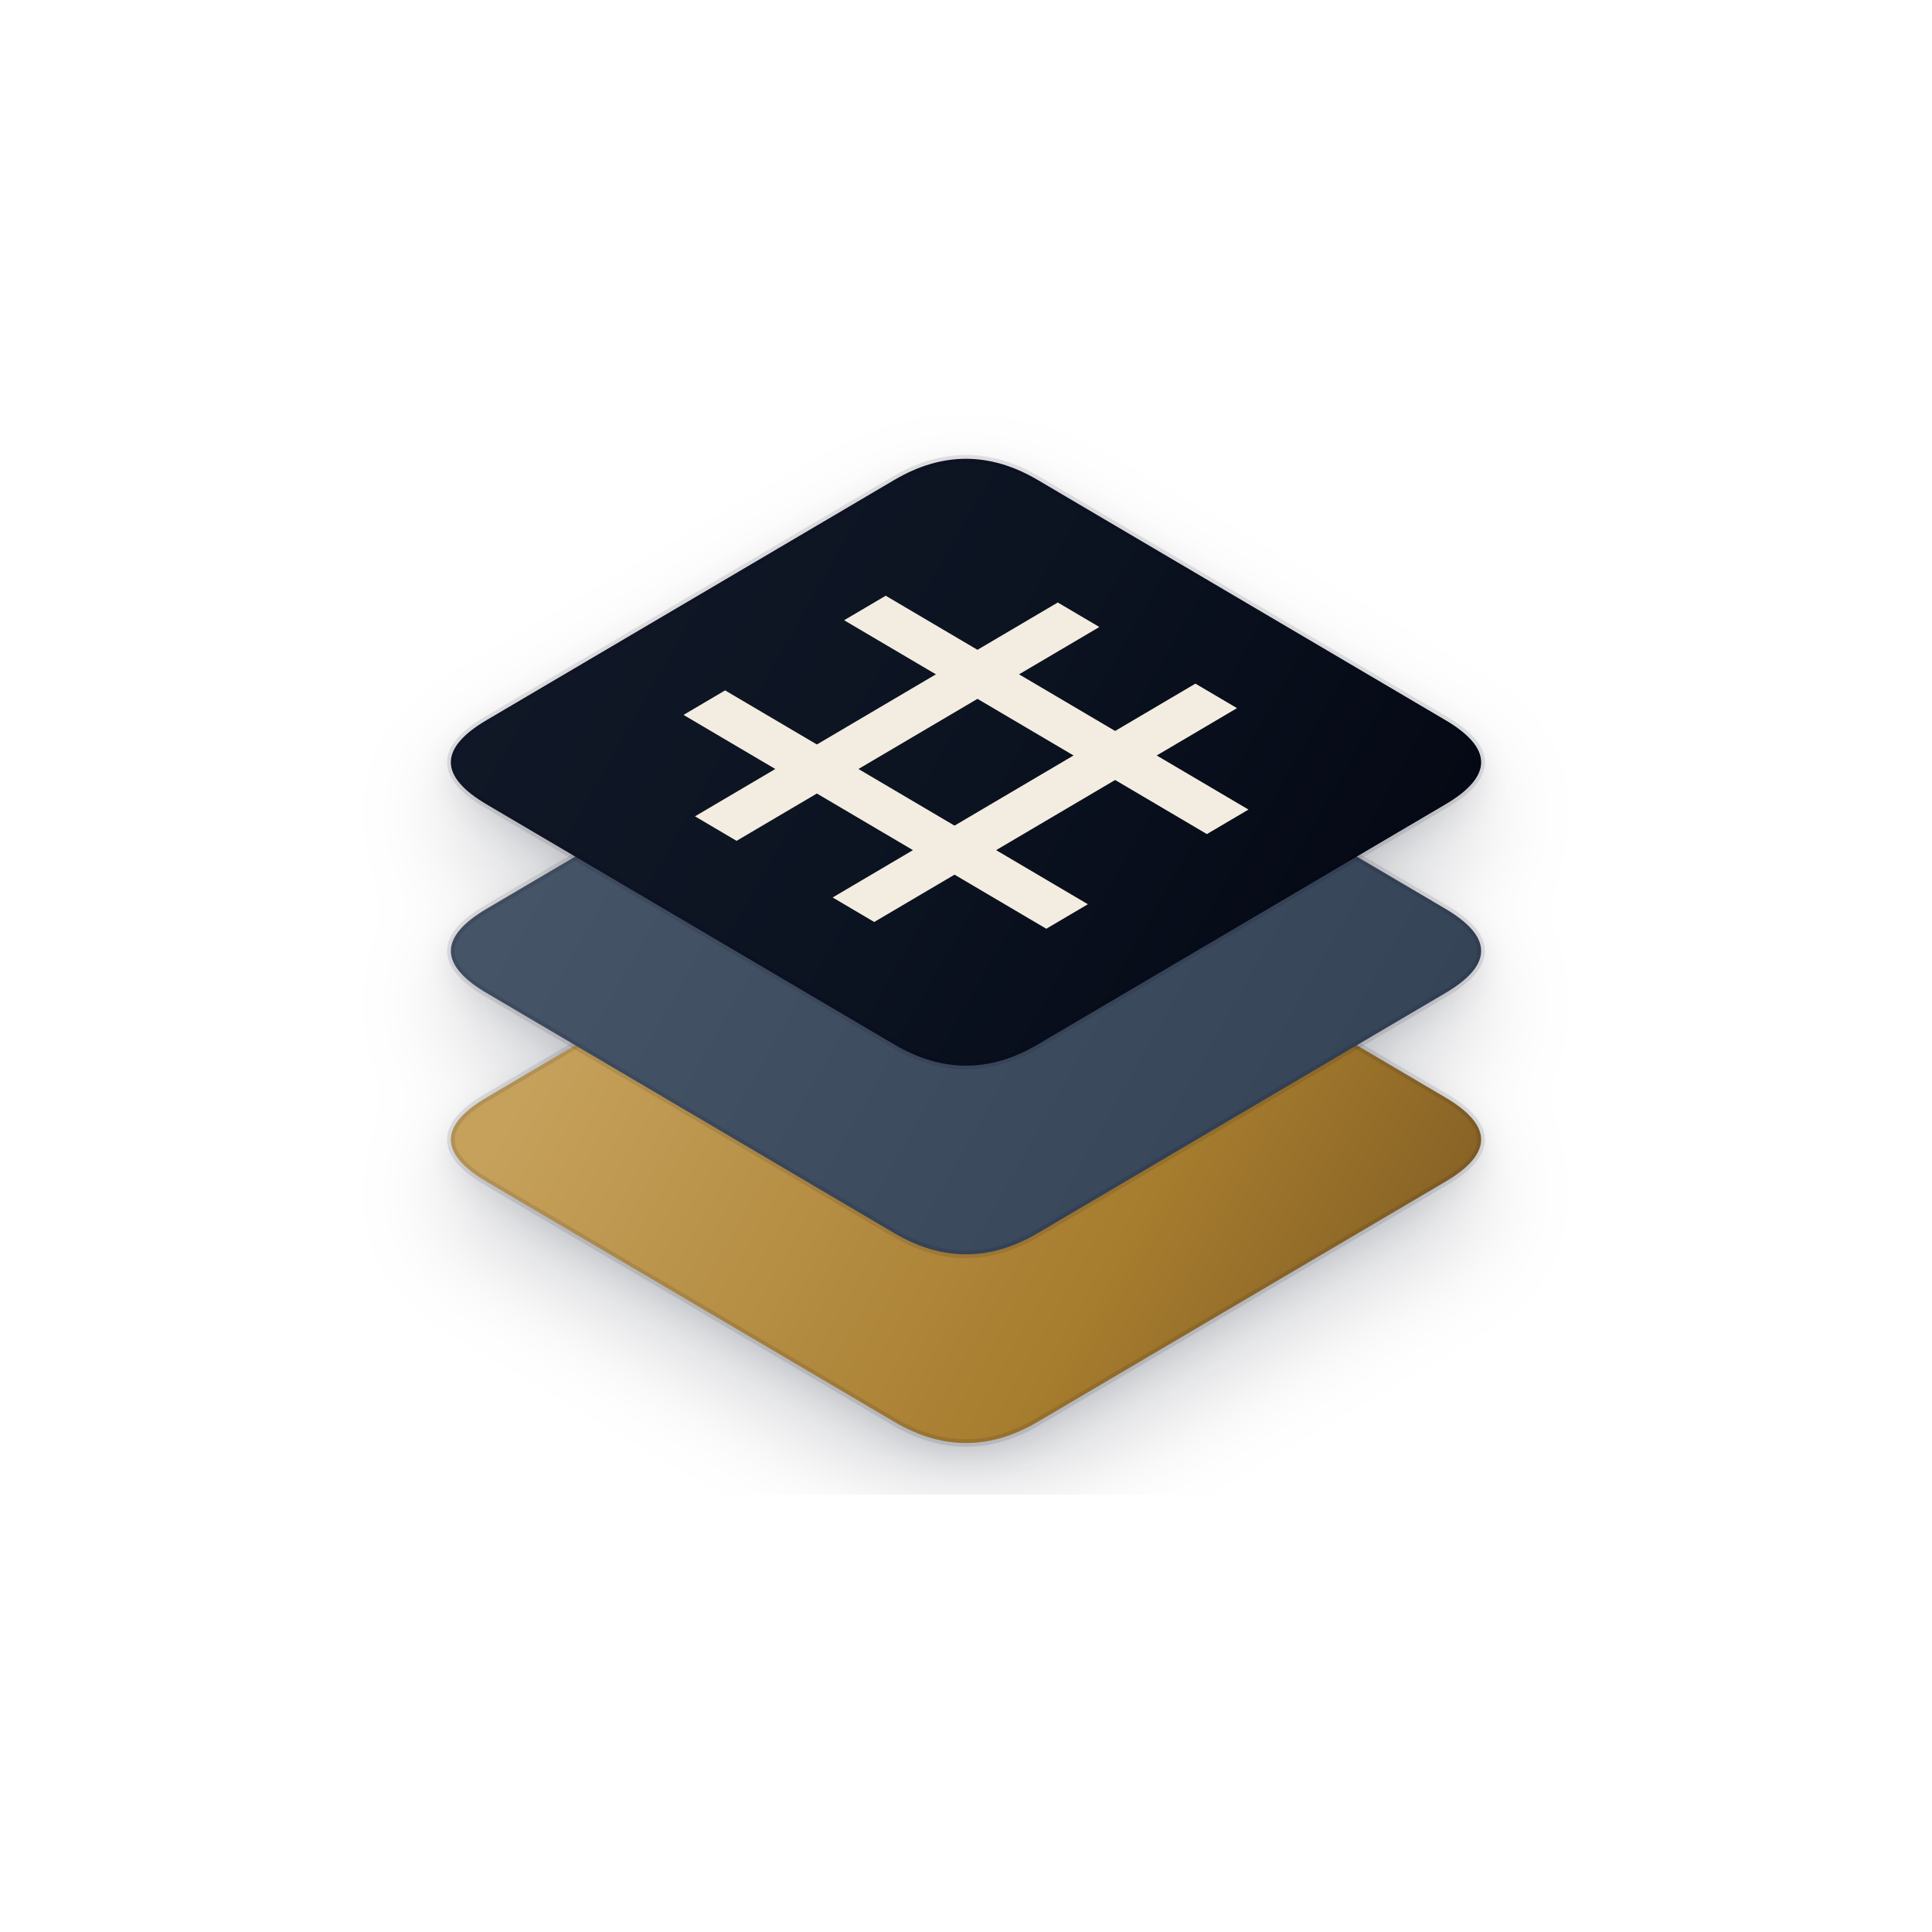
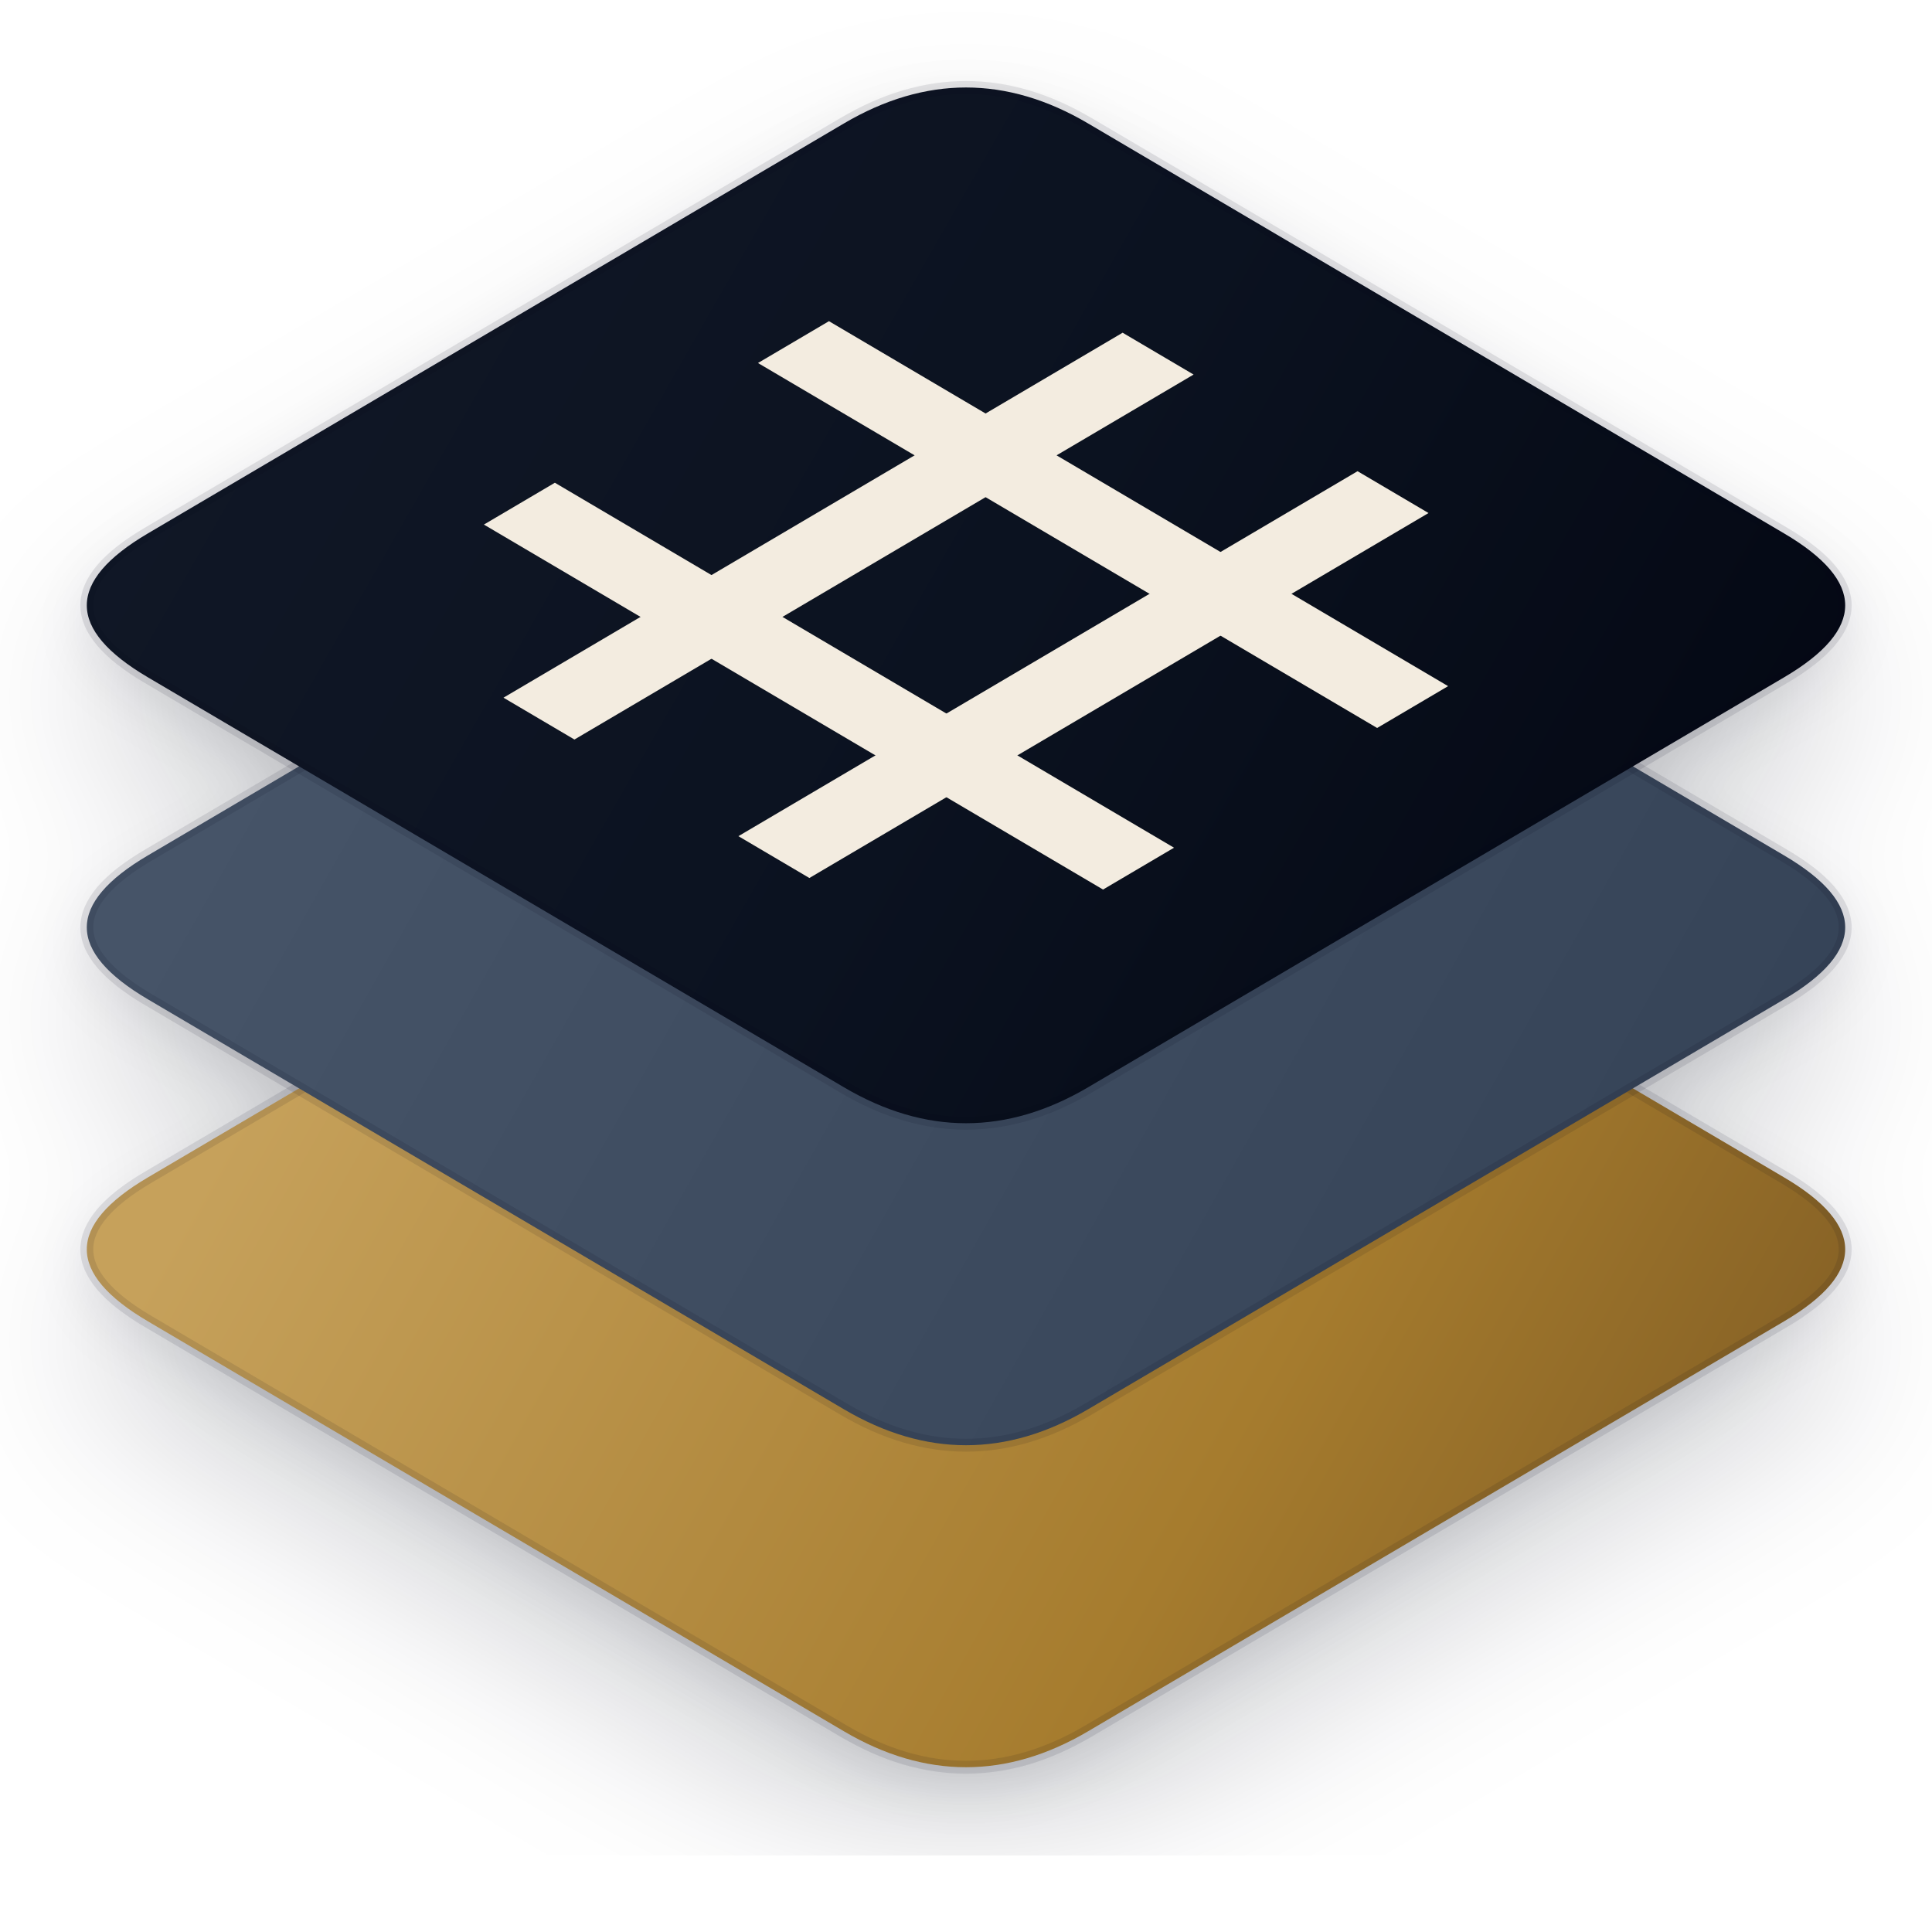
- <svg xmlns="http://www.w3.org/2000/svg" viewBox="0 0 512 512" width="512" height="512" role="img" aria-labelledby="title">
+ <svg xmlns="http://www.w3.org/2000/svg" viewBox="106 108 300 300" width="512" height="512" role="img" aria-labelledby="title">
  <defs>
    <path id="layer" d="M274.96 127.17 383.04 190.83Q402 202 383.04 213.17L274.96 276.83Q256 288 237.04 276.83L128.96 213.17Q110 202 128.96 190.83L237.04 127.17Q256 116 274.96 127.17Z" />
    <linearGradient id="top" x1="130" y1="130" x2="382" y2="274" gradientUnits="userSpaceOnUse">
      <stop offset="0" stop-color="#111827" />
      <stop offset=".52" stop-color="#0B1220" />
      <stop offset="1" stop-color="#030712" />
    </linearGradient>
    <linearGradient id="middle" x1="130" y1="168" x2="382" y2="310" gradientUnits="userSpaceOnUse">
      <stop offset="0" stop-color="#475569" />
      <stop offset="1" stop-color="#334155" />
    </linearGradient>
    <linearGradient id="bottom" x1="130" y1="204" x2="382" y2="346" gradientUnits="userSpaceOnUse">
      <stop offset="0" stop-color="#C6A15B" />
      <stop offset=".55" stop-color="#A67C2E" />
      <stop offset="1" stop-color="#6F4E1F" />
    </linearGradient>
    <filter id="shadow" x="70" y="90" width="372" height="306" filterUnits="userSpaceOnUse" color-interpolation-filters="sRGB">
      <feOffset in="SourceAlpha" dx="0" dy="14" result="offset1" />
      <feGaussianBlur in="offset1" stdDeviation="13" result="blur1" />
      <feFlood flood-color="#020617" flood-opacity=".18" result="color1" />
      <feComposite in="color1" in2="blur1" operator="in" result="shadow1" />
      <feOffset in="SourceAlpha" dx="0" dy="3" result="offset2" />
      <feGaussianBlur in="offset2" stdDeviation="4" result="blur2" />
      <feFlood flood-color="#020617" flood-opacity=".1" result="color2" />
      <feComposite in="color2" in2="blur2" operator="in" result="shadow2" />
      <feMerge>
        <feMergeNode in="shadow1" />
        <feMergeNode in="shadow2" />
        <feMergeNode in="SourceGraphic" />
      </feMerge>
    </filter>
    <clipPath id="top-clip">
      <path d="M274.96 127.17 383.04 190.83Q402 202 383.04 213.17L274.96 276.83Q256 288 237.04 276.83L128.96 213.17Q110 202 128.96 190.83L237.04 127.17Q256 116 274.96 127.17Z" />
    </clipPath>
  </defs>
  <g filter="url(#shadow)" stroke="#020617" stroke-opacity=".1" stroke-width="2">
    <path d="M274.96 127.17 383.04 190.83Q402 202 383.04 213.17L274.96 276.83Q256 288 237.04 276.83L128.96 213.17Q110 202 128.96 190.83L237.04 127.17Q256 116 274.96 127.17Z" transform="translate(0 100)" fill="url(#bottom)" />
    <path d="M274.96 127.17 383.04 190.83Q402 202 383.04 213.17L274.96 276.83Q256 288 237.04 276.83L128.96 213.17Q110 202 128.96 190.83L237.04 127.17Q256 116 274.96 127.17Z" transform="translate(0 50)" fill="url(#middle)" />
    <path d="M274.96 127.17 383.04 190.83Q402 202 383.04 213.17L274.96 276.83Q256 288 237.04 276.83L128.96 213.17Q110 202 128.96 190.83L237.04 127.17Q256 116 274.96 127.17Z" fill="url(#top)" />
  </g>
  <g clip-path="url(#top-clip)">
    <g transform="matrix(76 -44.8 76 44.8 256 202)" fill="none" stroke="#F8F1E3" stroke-width=".145" stroke-linecap="square" stroke-linejoin="round" opacity=".98">
      <line x1="-.28" y1="-.56" x2="-.28" y2=".56" />
      <line x1=".28" y1="-.56" x2=".28" y2=".56" />
      <line x1="-.56" y1="-.24" x2=".56" y2="-.24" />
      <line x1="-.56" y1=".24" x2=".56" y2=".24" />
    </g>
  </g>
</svg>
